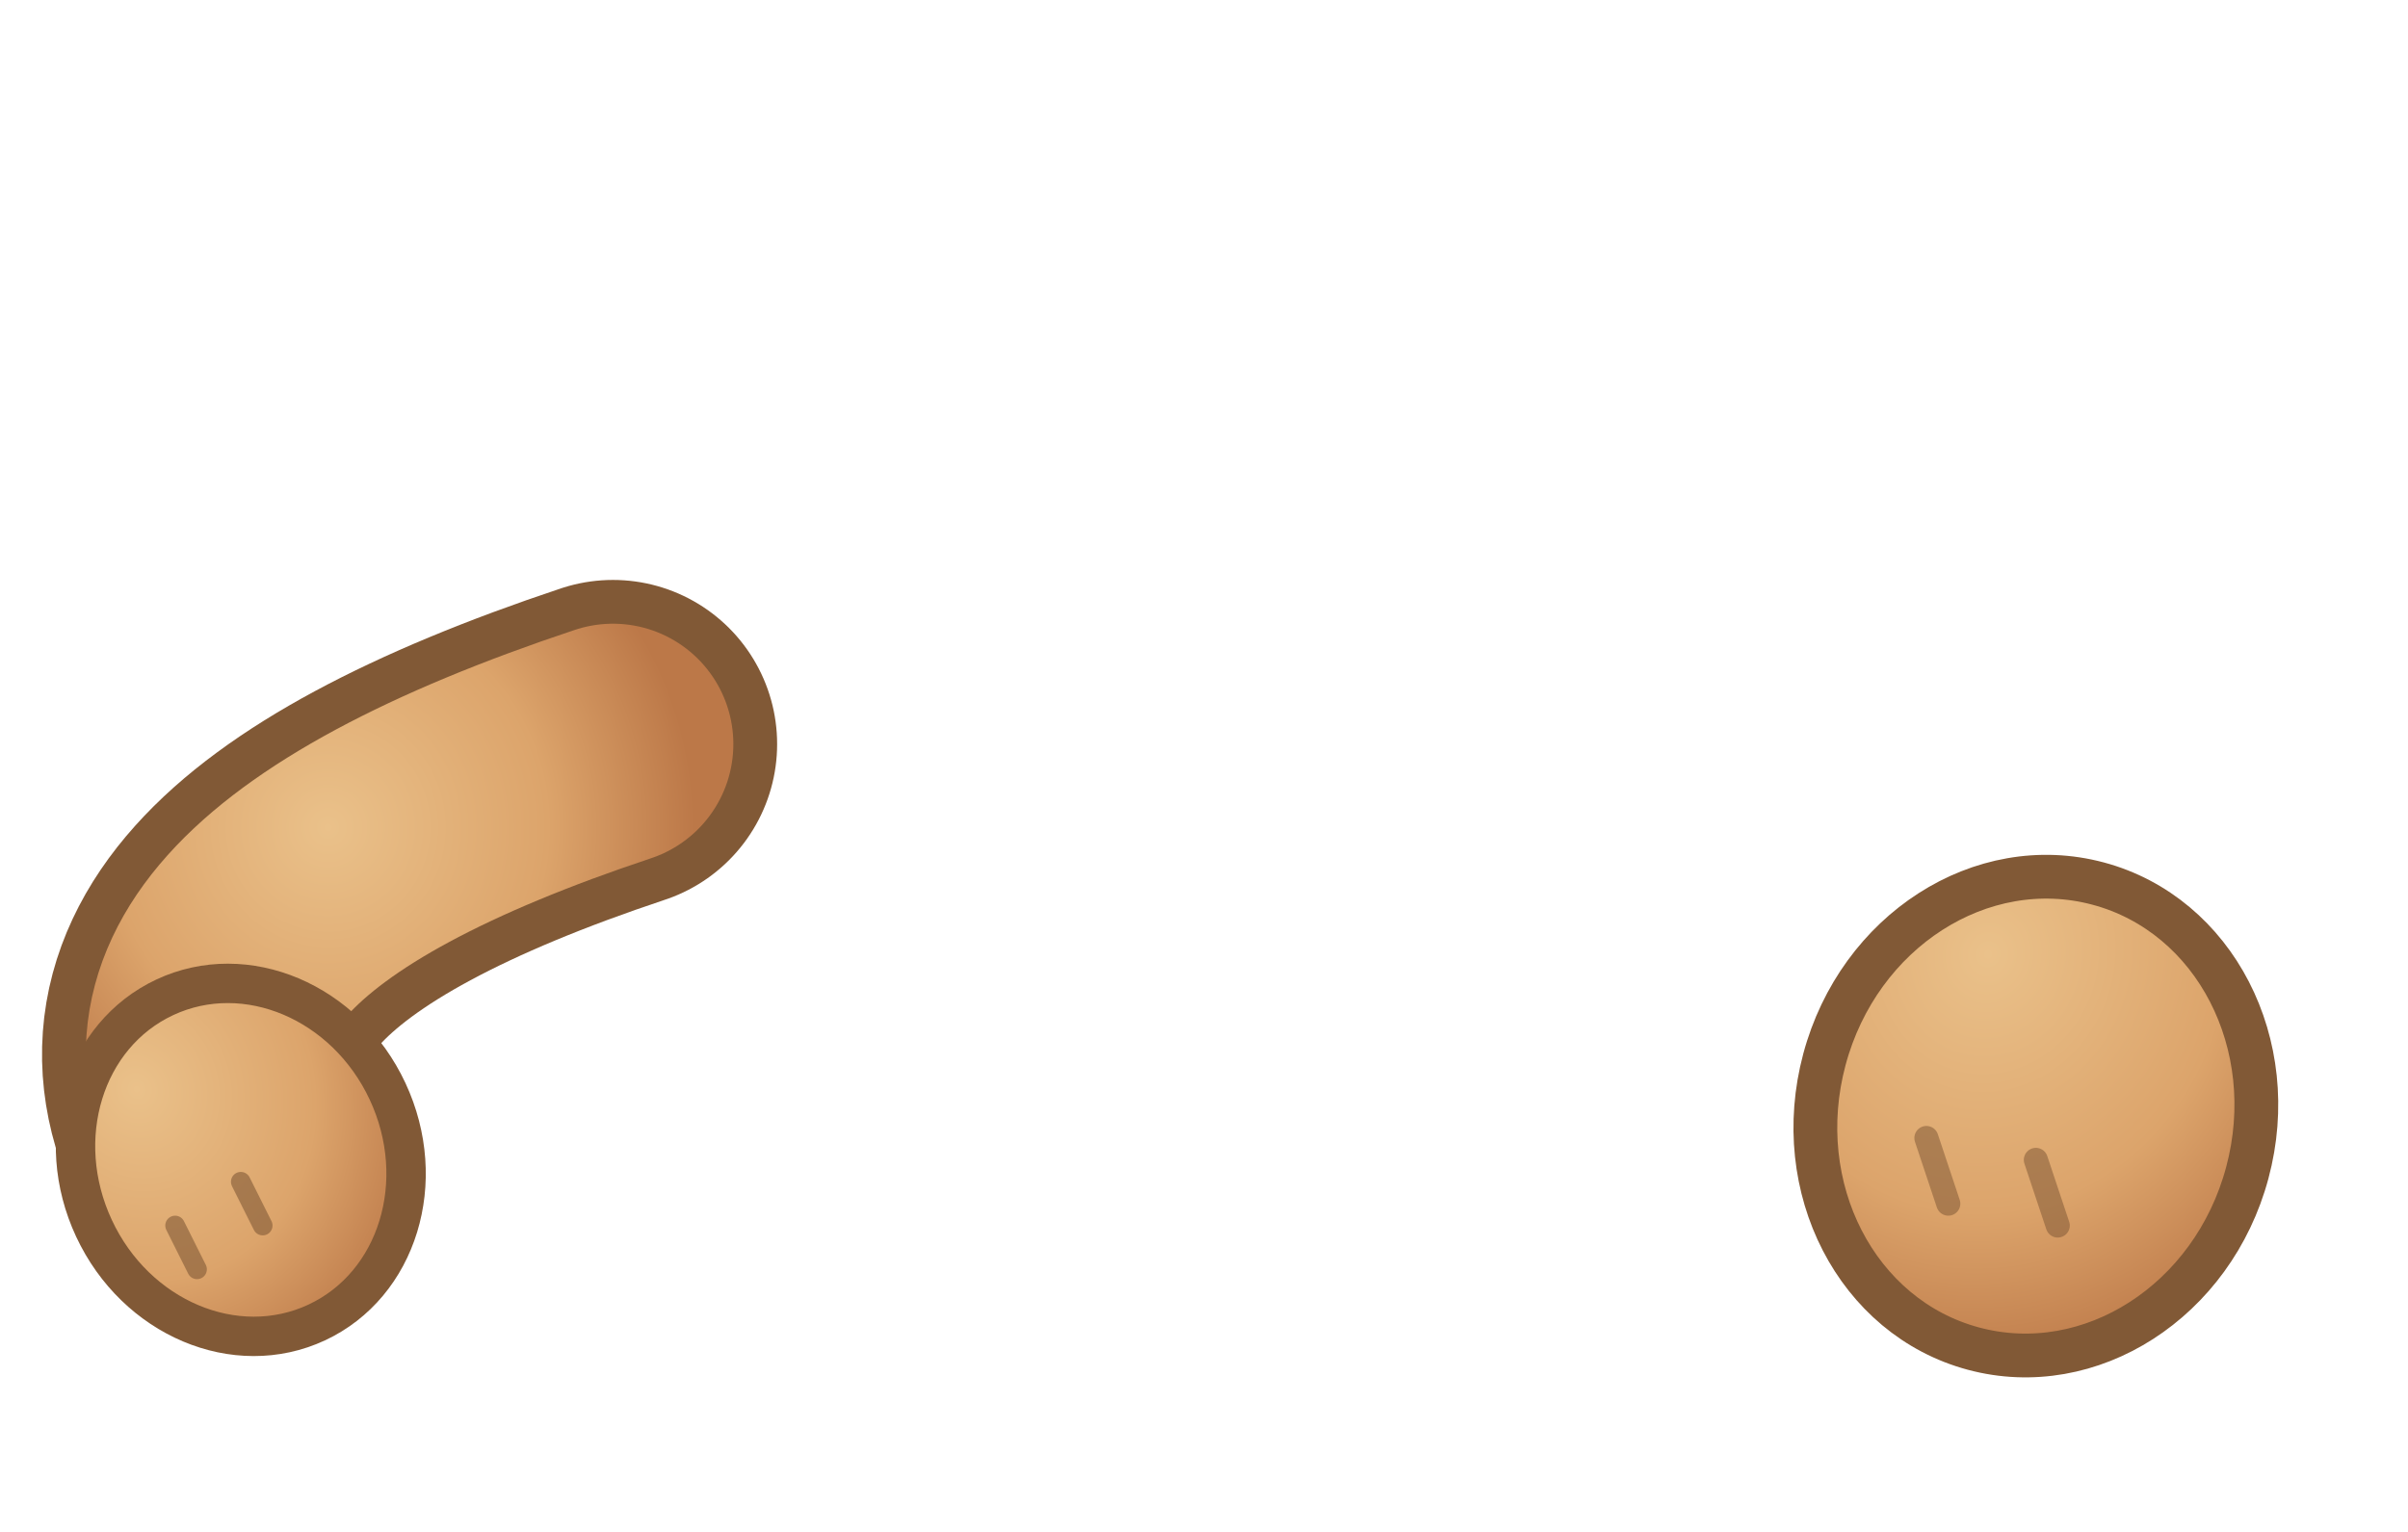
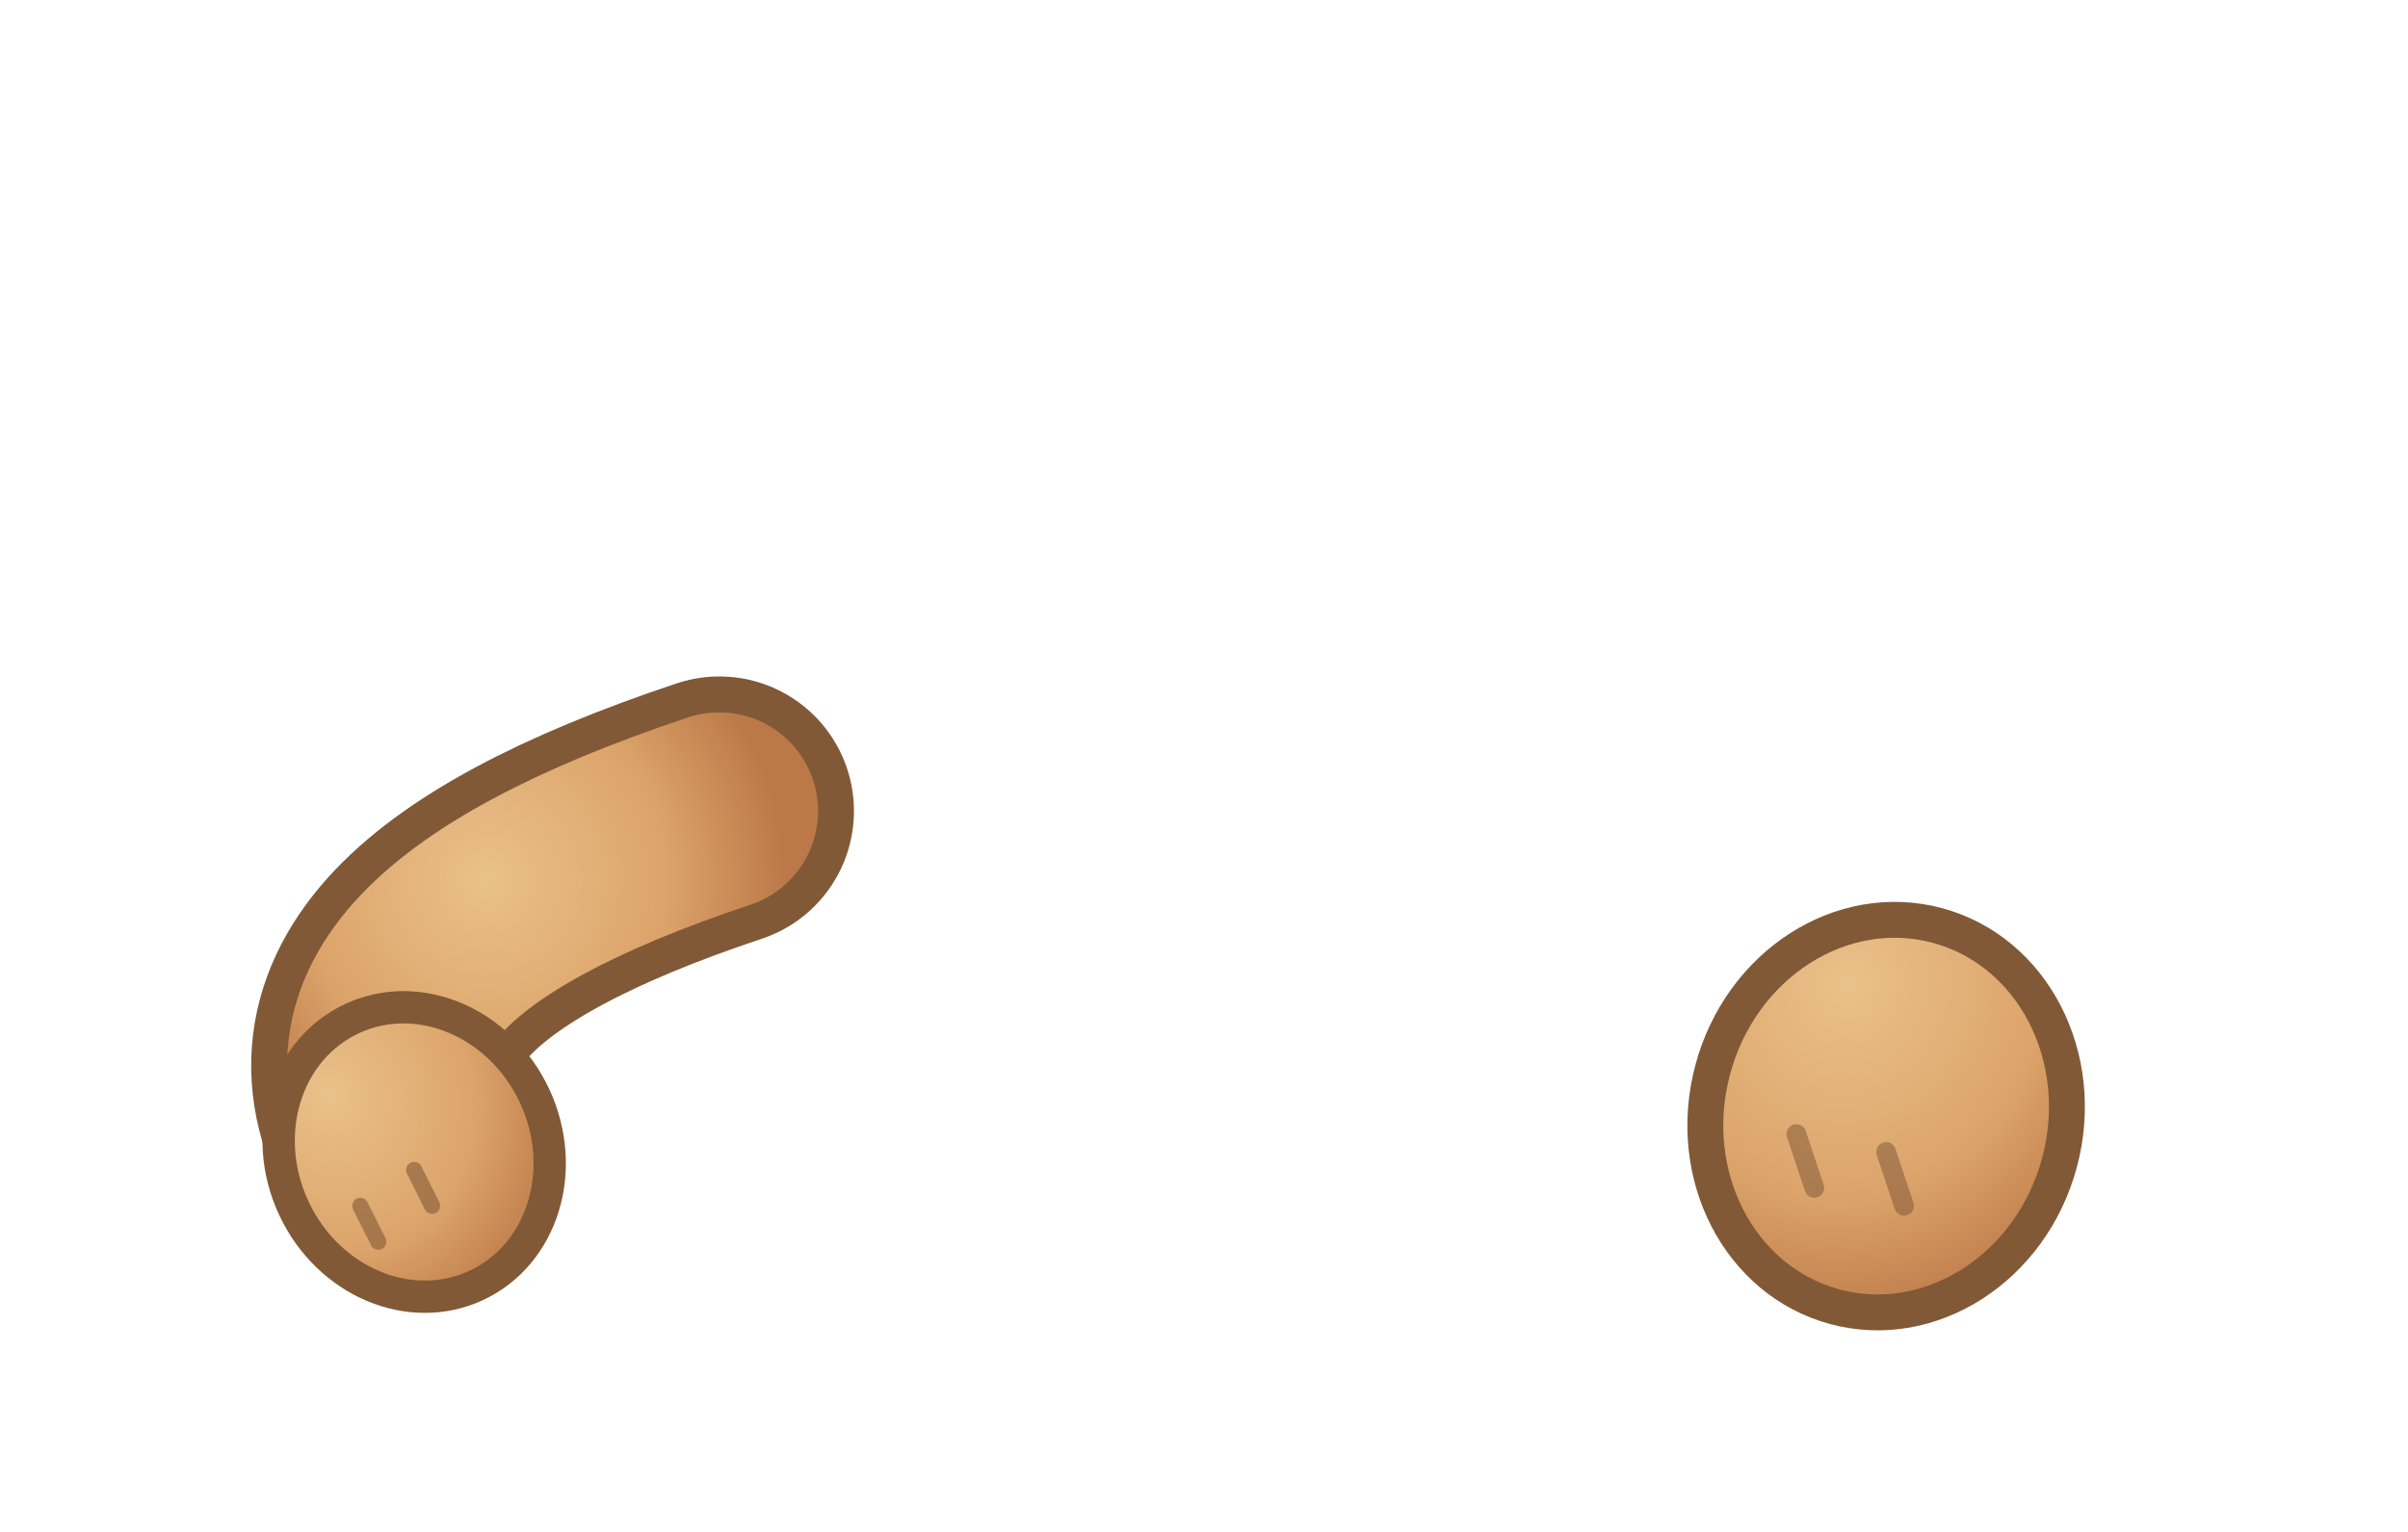
<svg xmlns="http://www.w3.org/2000/svg" width="110" height="70" viewBox="80 70 110 70">
  <defs>
    <linearGradient id="wood" x2=".2" y2="1">
      <stop stop-color="#f3c37c" />
      <stop offset=".52" stop-color="#df9f56" />
      <stop offset="1" stop-color="#b77736" />
    </linearGradient>
    <linearGradient id="woodTop" x2=".2" y2="1">
      <stop stop-color="#ffe0a5" />
      <stop offset=".7" stop-color="#edbd7d" />
      <stop offset="1" stop-color="#dea365" />
    </linearGradient>
    <linearGradient id="woodDark" x2="1" y2=".4">
      <stop stop-color="#ab692f" />
      <stop offset=".5" stop-color="#ce8e45" />
      <stop offset="1" stop-color="#8f552a" />
    </linearGradient>
    <radialGradient id="cream" cx=".35" cy=".25" r=".9">
      <stop stop-color="#fffdf0" />
      <stop offset=".68" stop-color="#fff0d9" />
      <stop offset="1" stop-color="#edd6b7" />
    </radialGradient>
    <radialGradient id="bunny" cx=".3" cy=".2" r=".9">
      <stop stop-color="#fffaf0" />
      <stop offset=".72" stop-color="#fff0dc" />
      <stop offset="1" stop-color="#efc8ac" />
    </radialGradient>
    <radialGradient id="fox" cx=".3" cy=".2" r=".9">
      <stop stop-color="#ffca79" />
      <stop offset=".6" stop-color="#ffa847" />
      <stop offset="1" stop-color="#e68528" />
    </radialGradient>
    <radialGradient id="bear" cx=".3" cy=".2" r=".9">
      <stop stop-color="#eac18a" />
      <stop offset=".6" stop-color="#dca46b" />
      <stop offset="1" stop-color="#bc7848" />
    </radialGradient>
    <radialGradient id="cat" cx=".3" cy=".2" r=".9">
      <stop stop-color="#ebd2b2" />
      <stop offset=".65" stop-color="#cfa98a" />
      <stop offset="1" stop-color="#af856c" />
    </radialGradient>
    <radialGradient id="ink" cx=".25" cy=".1" r="1">
      <stop stop-color="#695644" />
      <stop offset="1" stop-color="#2f3328" />
    </radialGradient>
    <radialGradient id="leaf" cx=".25" cy=".2" r=".9">
      <stop stop-color="#bed272" />
      <stop offset=".5" stop-color="#90ad58" />
      <stop offset="1" stop-color="#537b3e" />
    </radialGradient>
    <linearGradient id="sage" x2=".4" y2="1">
      <stop stop-color="#bdd4a1" />
      <stop offset=".55" stop-color="#99b47c" />
      <stop offset="1" stop-color="#6f9060" />
    </linearGradient>
    <linearGradient id="mint" x2=".3" y2="1">
      <stop stop-color="#b6d5c1" />
      <stop offset="1" stop-color="#6e9b83" />
    </linearGradient>
    <linearGradient id="coral" x2=".3" y2="1">
      <stop stop-color="#ffd2ad" />
      <stop offset="1" stop-color="#ec9980" />
    </linearGradient>
    <linearGradient id="ceramic" x2=".4" y2="1">
      <stop stop-color="#fcf1df" />
      <stop offset="1" stop-color="#d6c3a7" />
    </linearGradient>
    <linearGradient id="metal" x2="1" y2=".3">
      <stop stop-color="#e8eee3" />
      <stop offset=".45" stop-color="#c9d0c4" />
      <stop offset="1" stop-color="#96a79a" />
    </linearGradient>
    <linearGradient id="terracotta" x2=".8" y2="1">
      <stop stop-color="#e8b475" />
      <stop offset=".45" stop-color="#cc894f" />
      <stop offset="1" stop-color="#a66836" />
    </linearGradient>
    <radialGradient id="skin" cx=".25" cy=".2" r=".9">
      <stop stop-color="#ffdcaa" />
      <stop offset=".7" stop-color="#f4b77b" />
      <stop offset="1" stop-color="#dc9562" />
    </radialGradient>
    <linearGradient id="hair" x2=".5" y2="1">
      <stop stop-color="#947046" />
      <stop offset=".55" stop-color="#6a4a2f" />
      <stop offset="1" stop-color="#4b3b29" />
    </linearGradient>
    <radialGradient id="tomato" cx=".3" cy=".2" r=".9">
      <stop stop-color="#ffad70" />
      <stop offset=".45" stop-color="#ee7046" />
      <stop offset="1" stop-color="#cd4c2e" />
    </radialGradient>
    <linearGradient id="broth" x2=".2" y2="1">
      <stop stop-color="#f58a51" />
      <stop offset="1" stop-color="#dc552f" />
    </linearGradient>
    <linearGradient id="noodle" x2=".3" y2="1">
      <stop stop-color="#fff2af" />
      <stop offset=".45" stop-color="#f6cf65" />
      <stop offset="1" stop-color="#d99c38" />
    </linearGradient>
    <linearGradient id="berry" x2=".3" y2="1">
      <stop stop-color="#ee8e82" />
      <stop offset=".35" stop-color="#d45151" />
      <stop offset="1" stop-color="#a93943" />
    </linearGradient>
    <linearGradient id="juice" x2=".1" y2="1">
      <stop stop-color="#ffc667" />
      <stop offset="1" stop-color="#e89638" />
    </linearGradient>
  </defs>
  <g stroke="#815936" stroke-width="2.3" stroke-linecap="round" stroke-linejoin="round">
-     <path d="M108 104Q84 112 91 123" fill="none" stroke="#815936" stroke-width="15" />
-     <path d="M108 104Q84 112 91 123" fill="none" stroke="url(#bear)" stroke-width="11" />
-     <ellipse cx="91" cy="123" rx="7.4" ry="8.2" transform="rotate(-25 91 123)" fill="url(#bear)" stroke="#815936" stroke-width="1.8" />
-     <path d="m88 126 1 2m2-4 1 2" stroke="#815936" stroke-width=".9" opacity=".6" />
-     <ellipse cx="173" cy="121" rx="10" ry="11" transform="rotate(15 173 121)" fill="url(#bear)" stroke="#815936" stroke-width="2" />
-     <path d="m168 122 1 3m4-2 1 3" stroke="#815936" stroke-width="1.1" opacity=".55" />
+     <g transform="translate(135 121) scale(0.82) translate(-135 -121)">
+       <path d="M108 104Q84 112 91 123" fill="none" stroke="#815936" stroke-width="15" />
+       <path d="M108 104Q84 112 91 123" fill="none" stroke="url(#bear)" stroke-width="11" />
+       <ellipse cx="91" cy="123" rx="7.4" ry="8.2" transform="rotate(-25 91 123)" fill="url(#bear)" stroke="#815936" stroke-width="1.8" />
+       <path d="m88 126 1 2m2-4 1 2" stroke="#815936" stroke-width=".9" opacity=".6" />
+       <ellipse cx="173" cy="121" rx="10" ry="11" transform="rotate(15 173 121)" fill="url(#bear)" stroke="#815936" stroke-width="2" />
+       <path d="m168 122 1 3m4-2 1 3" stroke="#815936" stroke-width="1.1" opacity=".55" />
+     </g>
  </g>
</svg>
